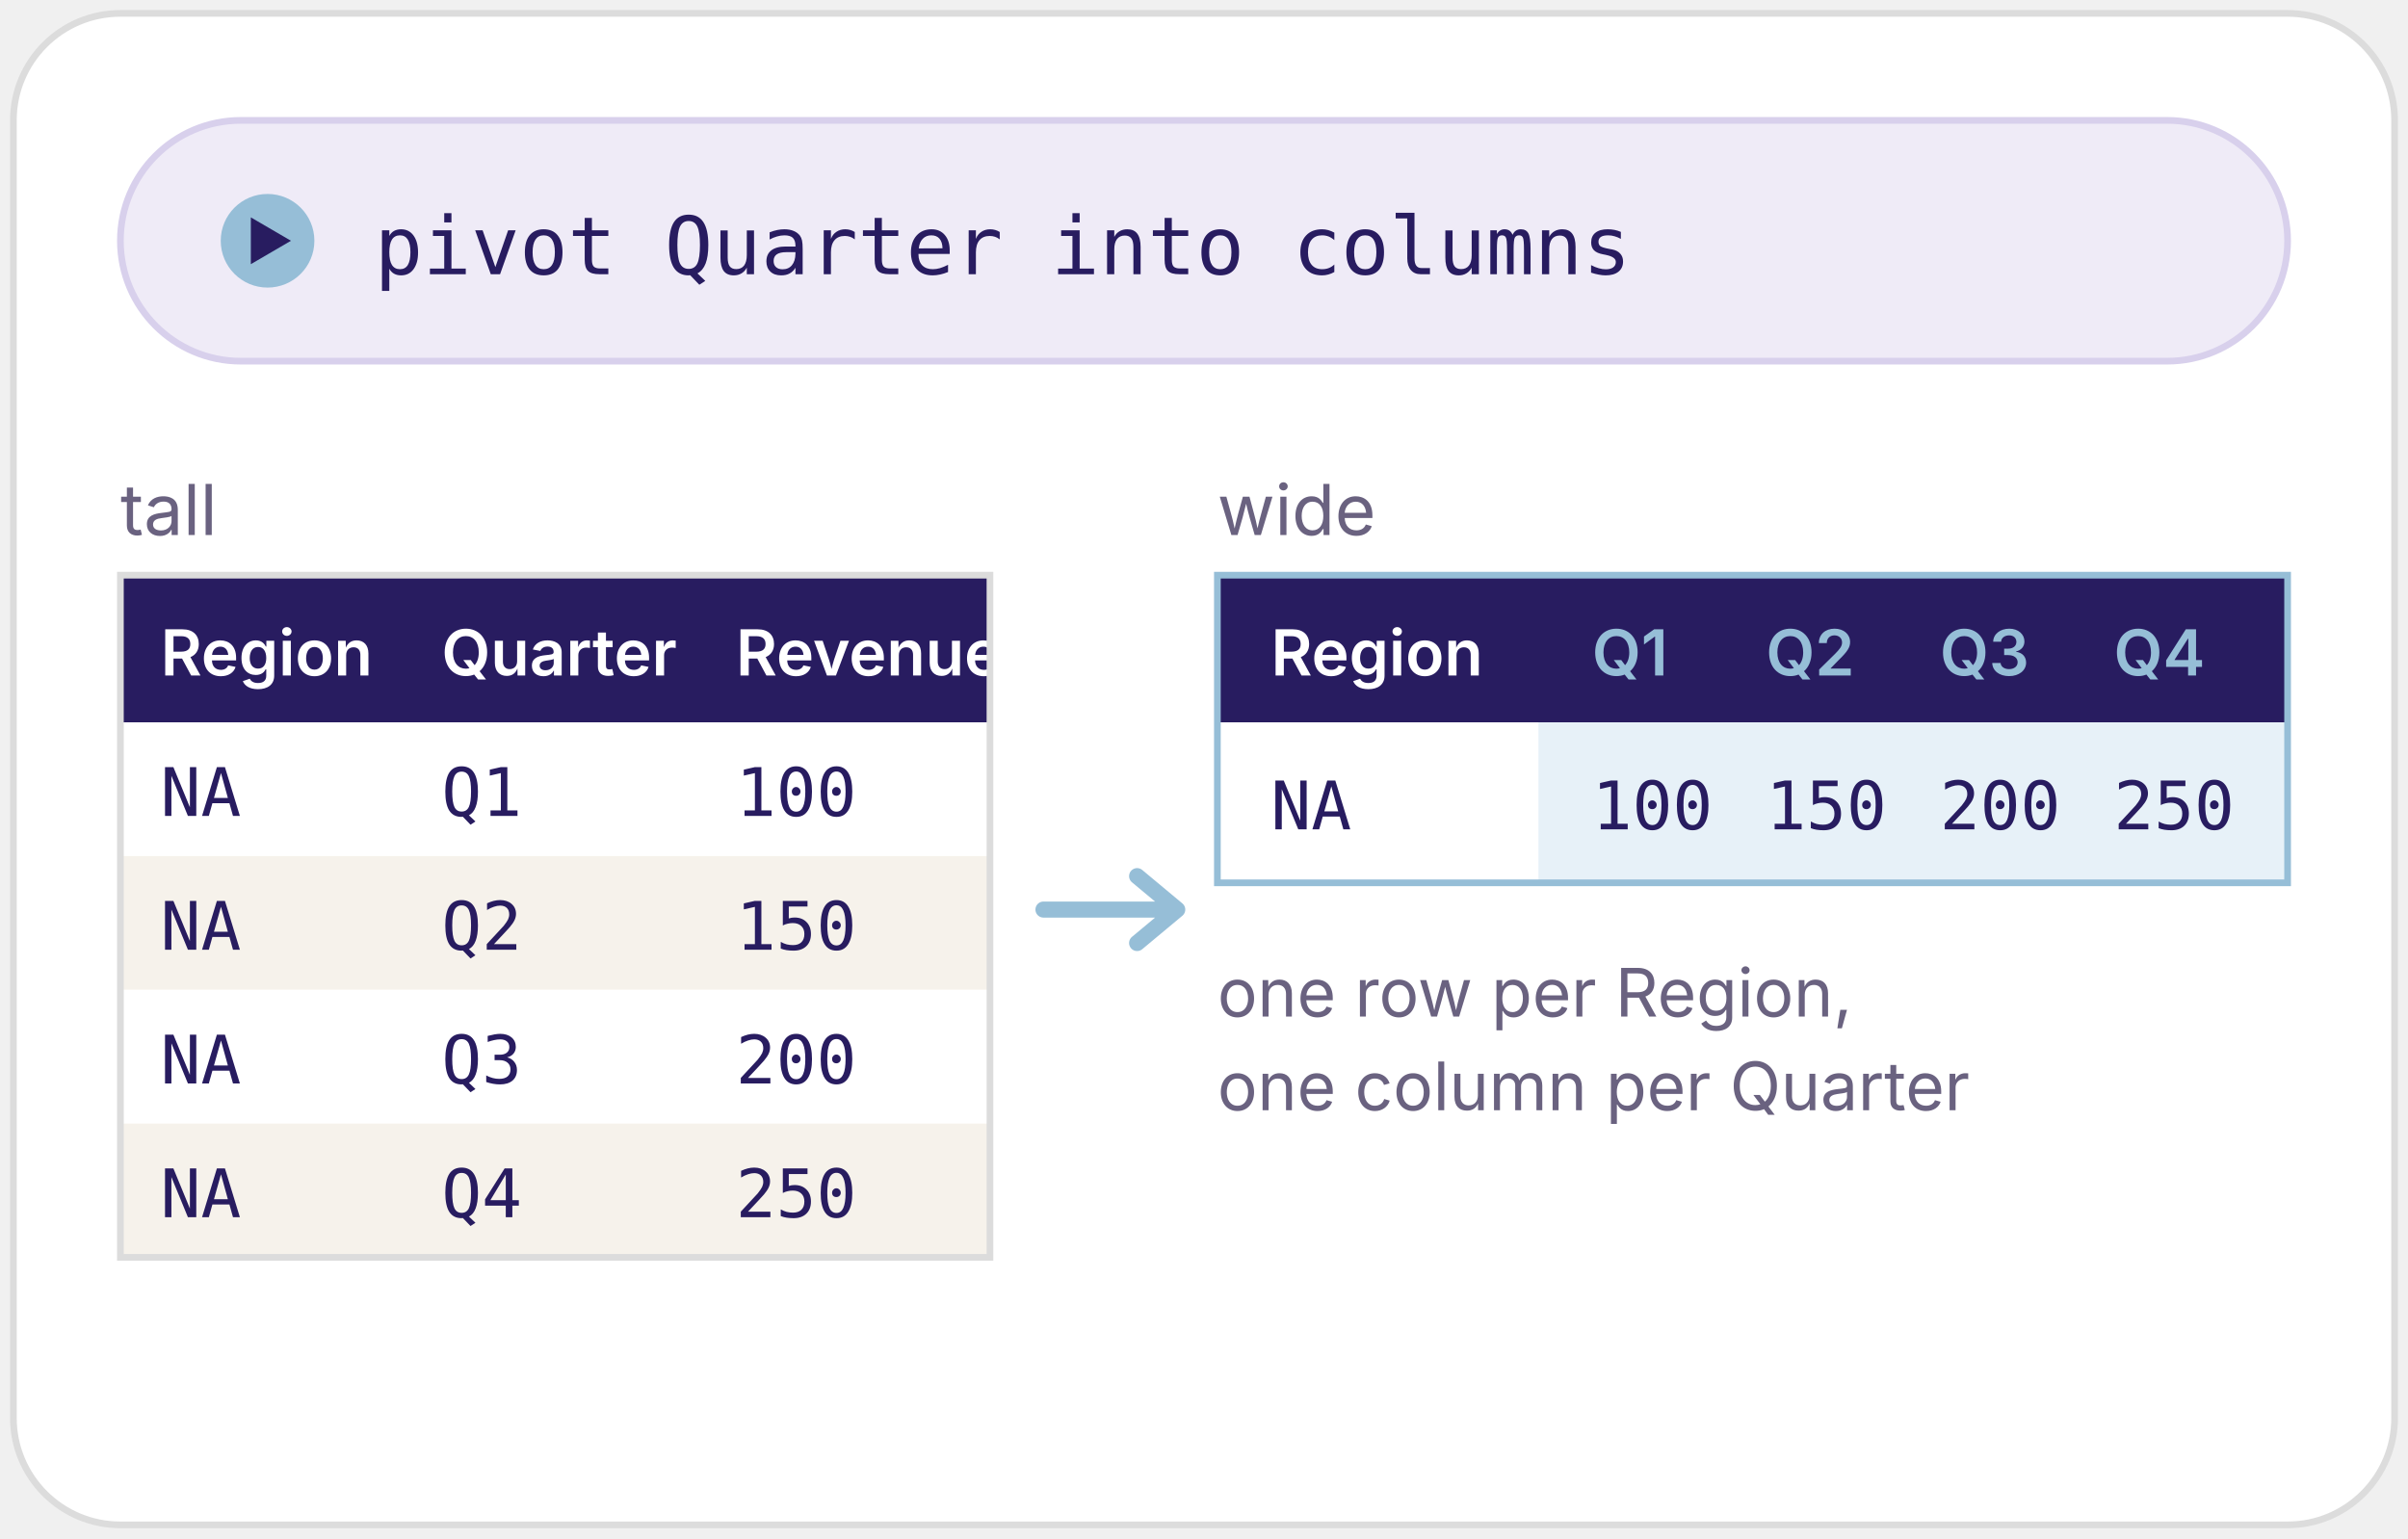
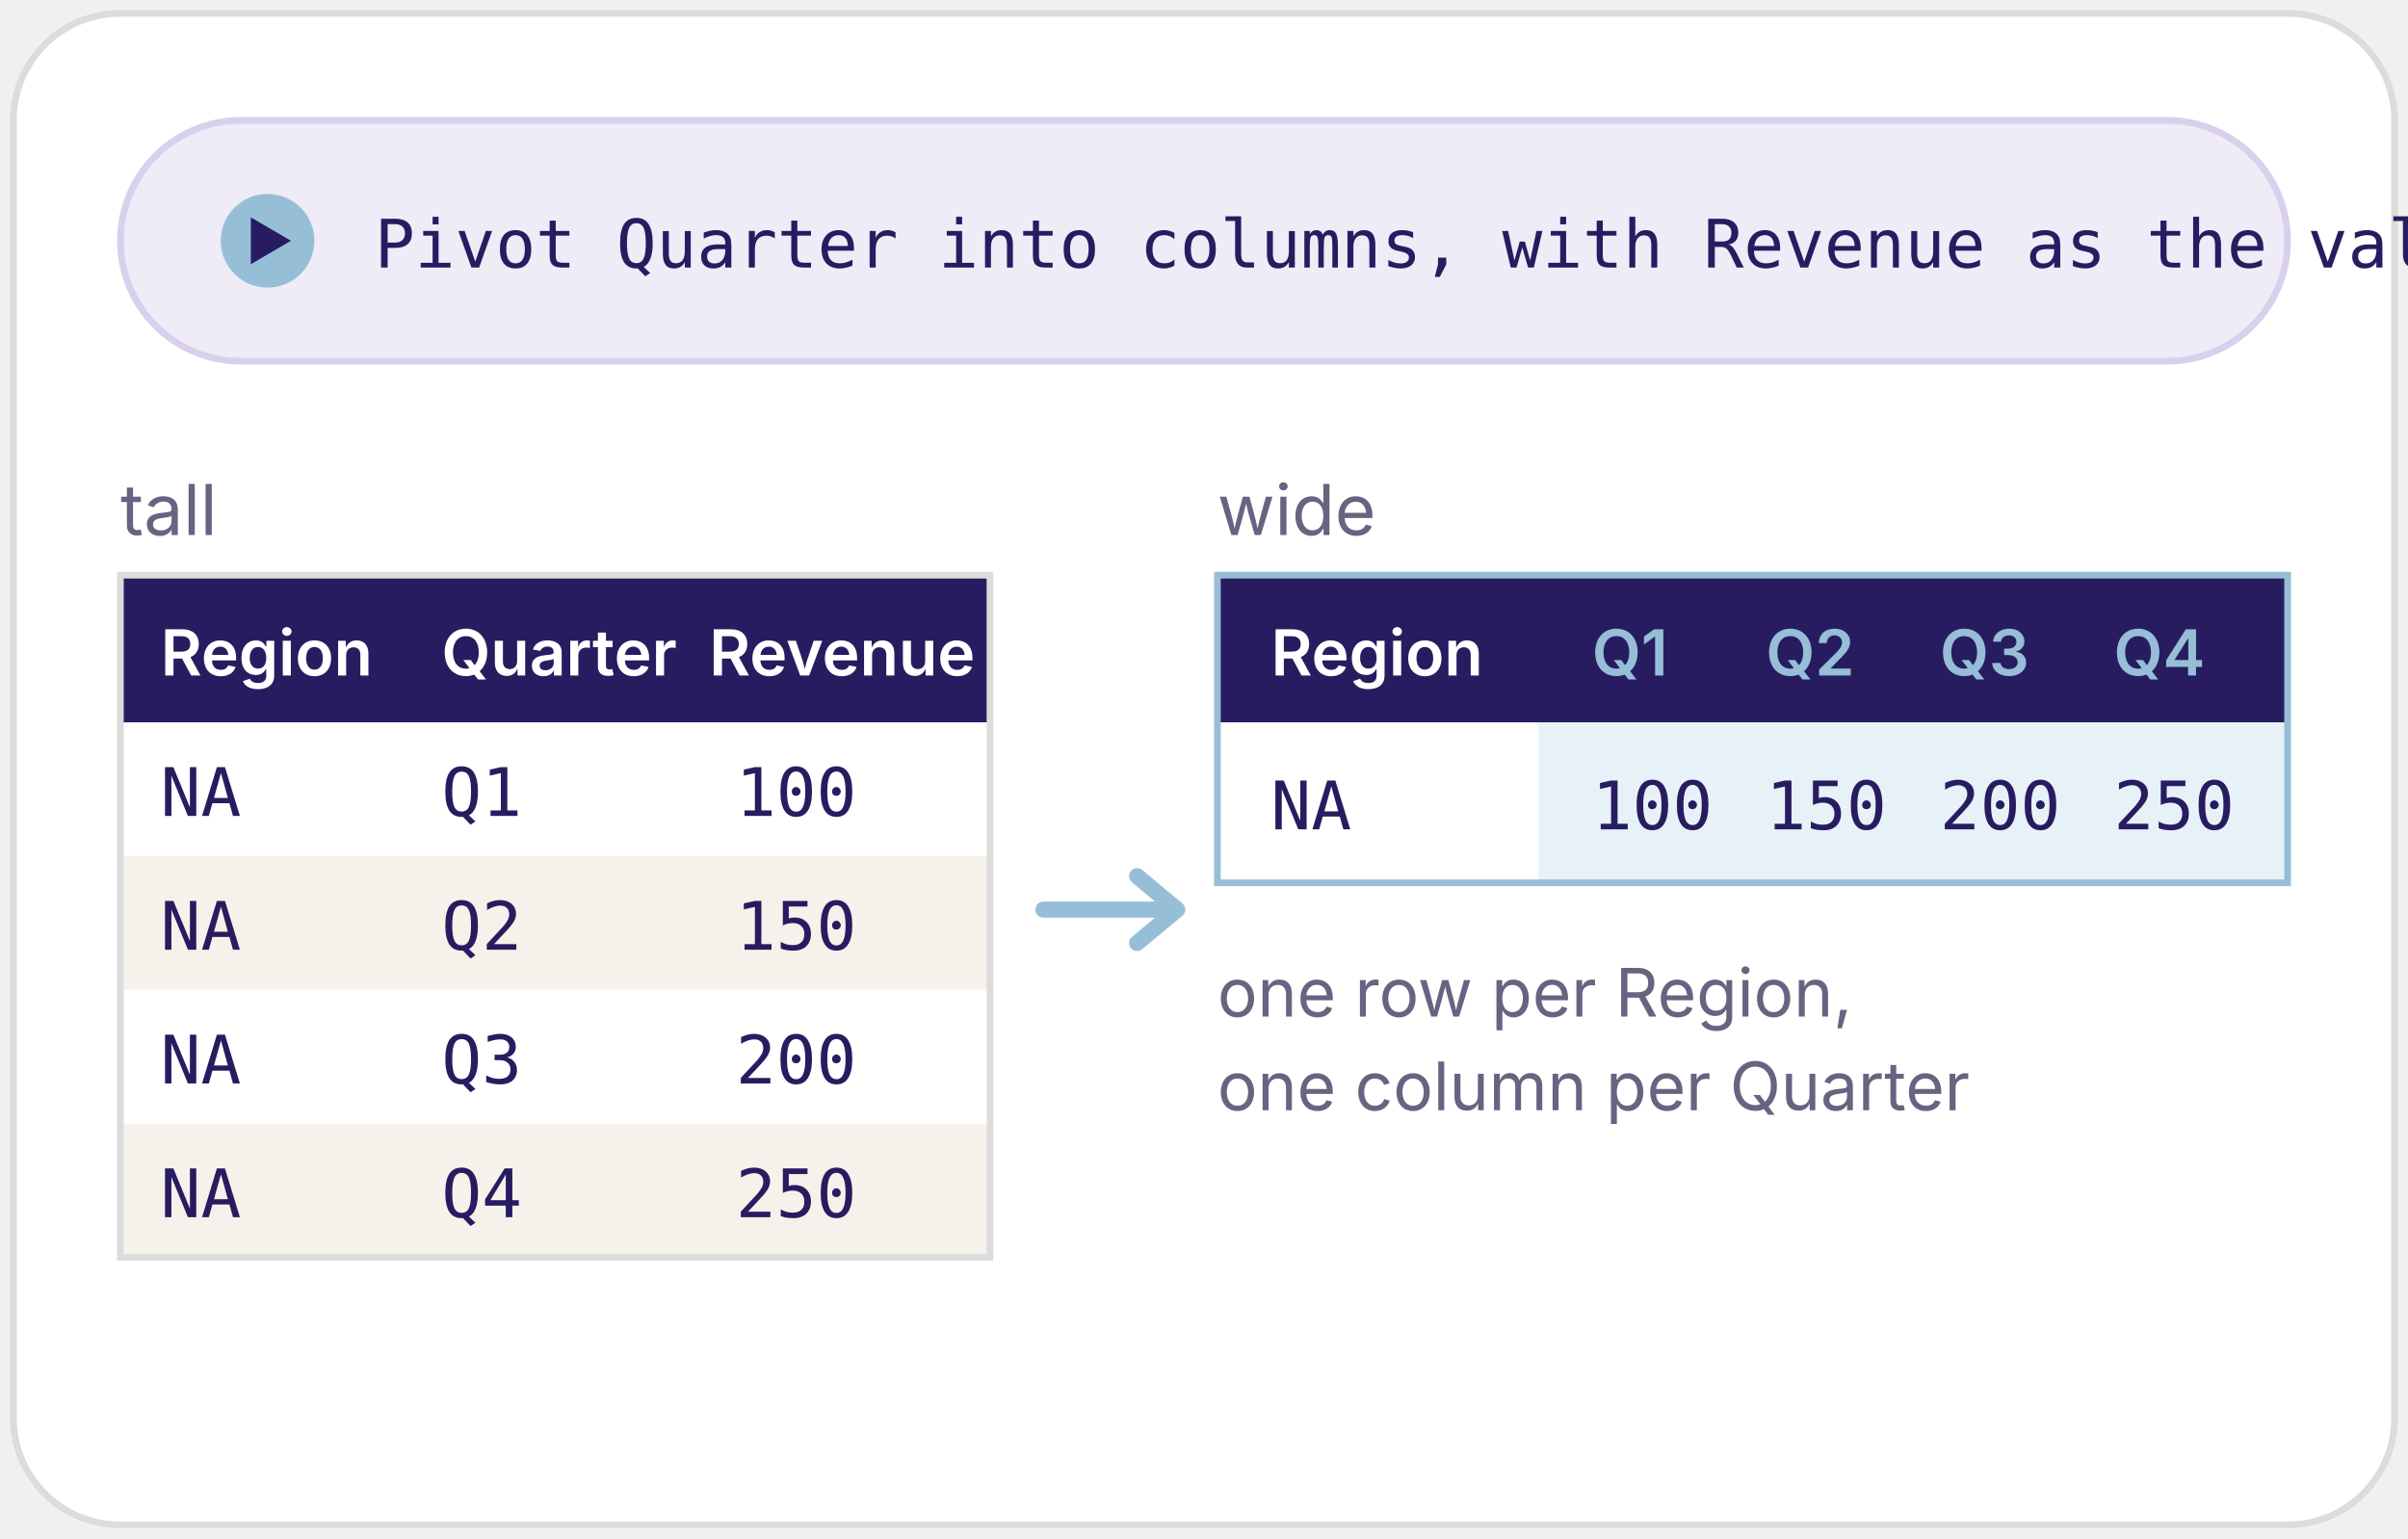
<svg xmlns="http://www.w3.org/2000/svg" viewBox="0 0 360 230" width="360" height="230" font-family="Inter, ui-sans-serif, system-ui, sans-serif">
  <rect x="2" y="2" width="356" height="226" rx="16" fill="#FFFFFF" stroke="#DCDCDC" />
  <rect x="18" y="18" width="324" height="36" rx="18" fill="#EFEBF7" stroke="#D8D0EC" />
  <circle cx="40" cy="36" r="7" fill="#96BED7" />
  <path d="M37.5 32.5 L43.5 36 L37.5 39.5 Z" fill="#281C60" />
-   <text x="56" y="41" font-family="JetBrains Mono, ui-monospace, monospace" font-size="12" fill="#281C60">pivot Quarter into columns</text>
+   <text x="56" y="40" font-family="JetBrains Mono, ui-monospace, monospace" font-size="10" fill="#281C60" textLength="274" lengthAdjust="spacingAndGlyphs">Pivot Quarter into columns, with Revenue as the value</text>
  <g font-size="10.5">
    <text x="18" y="80" font-size="10.5" fill="#6A6280">tall</text>
    <rect x="18" y="86" width="130" height="22" fill="#281C60" />
    <text x="24" y="101" font-size="9.5" font-weight="600" fill="#FFFFFF">Region</text>
    <text x="66" y="101" font-size="9.5" font-weight="600" fill="#FFFFFF">Quarter</text>
-     <text x="110" y="101" font-size="9.5" font-weight="600" fill="#FFFFFF">Revenue</text>
+     <text x="106" y="101" font-size="9.5" font-weight="600" fill="#FFFFFF" textLength="38" lengthAdjust="spacingAndGlyphs">Revenue</text>
    <g font-family="JetBrains Mono, ui-monospace, monospace" font-size="10" fill="#281C60">
      <rect x="18" y="108" width="130" height="20" fill="#FFFFFF" />
      <text x="24" y="122">NA</text>
      <text x="66" y="122">Q1</text>
      <text x="110" y="122">100</text>
      <rect x="18" y="128" width="130" height="20" fill="#F6F2EB" />
      <text x="24" y="142">NA</text>
      <text x="66" y="142">Q2</text>
      <text x="110" y="142">150</text>
      <rect x="18" y="148" width="130" height="20" fill="#FFFFFF" />
      <text x="24" y="162">NA</text>
      <text x="66" y="162">Q3</text>
      <text x="110" y="162">200</text>
      <rect x="18" y="168" width="130" height="20" fill="#F6F2EB" />
      <text x="24" y="182">NA</text>
      <text x="66" y="182">Q4</text>
      <text x="110" y="182">250</text>
    </g>
    <rect x="18" y="86" width="130" height="102" fill="none" stroke="#DCDCDC" />
  </g>
  <path d="M156 136 l18 0 M170 131 l6 5 l-6 5" stroke="#96BED7" stroke-width="2.4" fill="none" stroke-linecap="round" stroke-linejoin="round" />
  <g font-size="10.5">
    <text x="182" y="80" font-size="10.5" fill="#6A6280">wide</text>
    <rect x="182" y="86" width="160" height="22" fill="#281C60" />
    <text x="190" y="101" font-size="9.5" font-weight="600" fill="#FFFFFF">Region</text>
    <text x="238" y="101" font-size="9.5" font-weight="600" fill="#96BED7">Q1</text>
    <text x="264" y="101" font-size="9.5" font-weight="600" fill="#96BED7">Q2</text>
    <text x="290" y="101" font-size="9.5" font-weight="600" fill="#96BED7">Q3</text>
    <text x="316" y="101" font-size="9.5" font-weight="600" fill="#96BED7">Q4</text>
    <rect x="182" y="108" width="160" height="24" fill="#FFFFFF" />
    <rect x="230" y="108" width="112" height="24" fill="#E7F1F8" />
    <g font-family="JetBrains Mono, ui-monospace, monospace" font-size="10" fill="#281C60">
      <text x="190" y="124">NA</text>
      <text x="238" y="124">100</text>
      <text x="264" y="124">150</text>
      <text x="290" y="124">200</text>
      <text x="316" y="124">250</text>
    </g>
    <rect x="182" y="86" width="160" height="46" fill="none" stroke="#96BED7" />
    <text x="182" y="152" font-size="10" fill="#6A6280">one row per Region,</text>
    <text x="182" y="166" font-size="10" fill="#6A6280">one column per Quarter</text>
  </g>
</svg>
